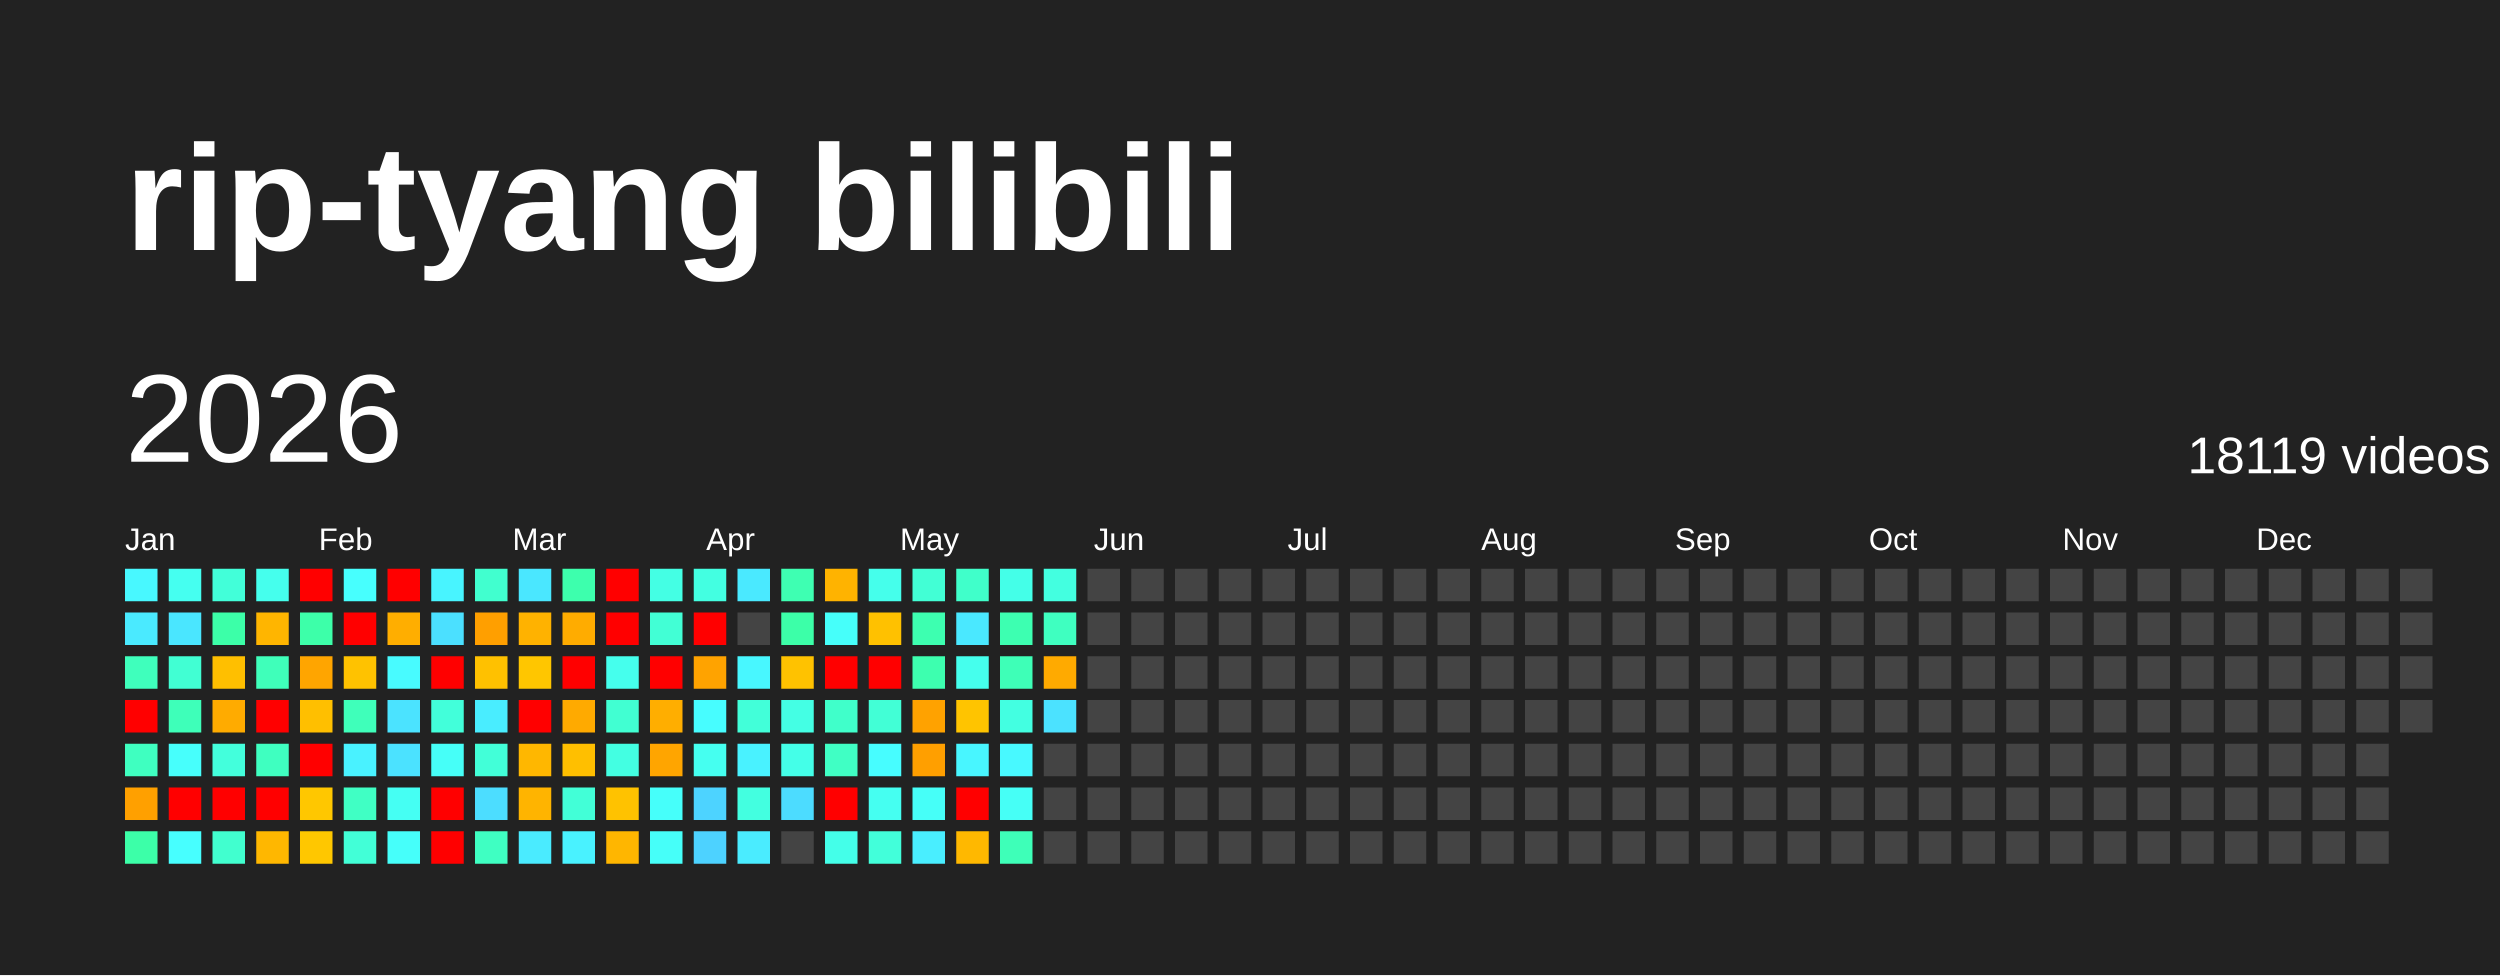
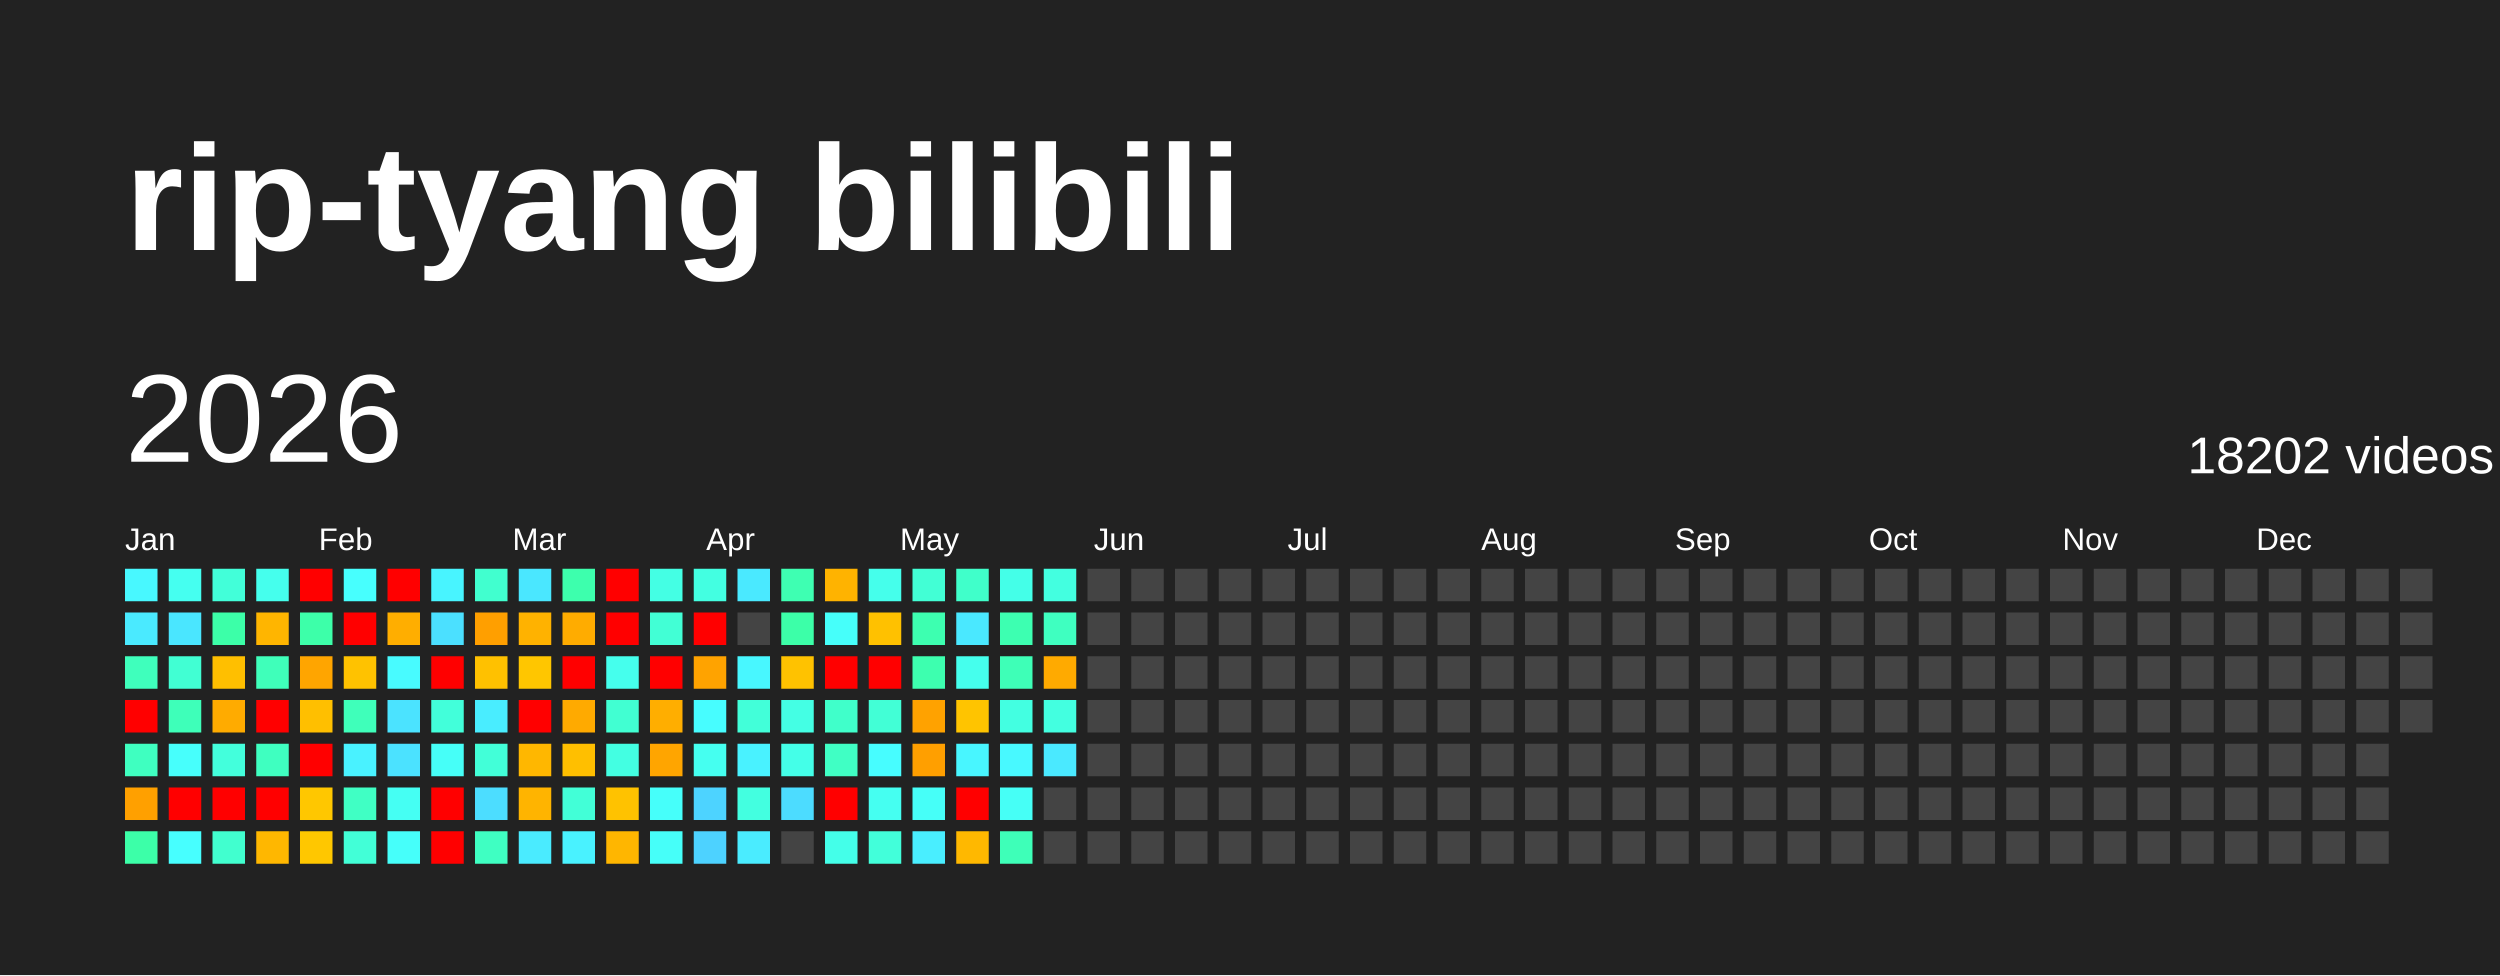
<svg xmlns="http://www.w3.org/2000/svg" baseProfile="full" height="78mm" version="1.1" viewBox="0,0,200,78" width="200mm">
  <defs />
  <rect fill="#222222" height="78" width="200" x="0" y="0" />
  <text fill="#FFFFFF" style="font-size:12px; font-family:Arial; font-weight:bold;" x="10" y="20">rip-tyang bilibili</text>
  <text dominant-baseline="hanging" fill="#FFFFFF" style="font-size:10.0px; font-family:Arial;" x="10" y="30">2026</text>
-   <text dominant-baseline="hanging" fill="#FFFFFF" style="font-size:4.125px; font-family:Arial;" x="175" y="35">18119 videos</text>
+   <text dominant-baseline="hanging" fill="#FFFFFF" style="font-size:4.125px; font-family:Arial;" x="175" y="35">18202 videos</text>
  <text fill="#FFFFFF" style="font-size:2.5px; font-family:Arial" x="10.0" y="44">Jan</text>
  <text fill="#FFFFFF" style="font-size:2.5px; font-family:Arial" x="25.5" y="44">Feb</text>
  <text fill="#FFFFFF" style="font-size:2.5px; font-family:Arial" x="41.0" y="44">Mar</text>
  <text fill="#FFFFFF" style="font-size:2.5px; font-family:Arial" x="56.5" y="44">Apr</text>
  <text fill="#FFFFFF" style="font-size:2.5px; font-family:Arial" x="72.0" y="44">May</text>
  <text fill="#FFFFFF" style="font-size:2.5px; font-family:Arial" x="87.5" y="44">Jun</text>
  <text fill="#FFFFFF" style="font-size:2.5px; font-family:Arial" x="103.0" y="44">Jul</text>
  <text fill="#FFFFFF" style="font-size:2.5px; font-family:Arial" x="118.5" y="44">Aug</text>
  <text fill="#FFFFFF" style="font-size:2.5px; font-family:Arial" x="134.0" y="44">Sep</text>
  <text fill="#FFFFFF" style="font-size:2.5px; font-family:Arial" x="149.5" y="44">Oct</text>
  <text fill="#FFFFFF" style="font-size:2.5px; font-family:Arial" x="165.0" y="44">Nov</text>
  <text fill="#FFFFFF" style="font-size:2.5px; font-family:Arial" x="180.5" y="44">Dec</text>
  <rect fill="#48f8ff" height="2.6" width="2.6" x="10.0" y="45.5" />
  <rect fill="#4aeaff" height="2.6" width="2.6" x="10.0" y="49.0" />
  <rect fill="#3fffbc" height="2.6" width="2.6" x="10.0" y="52.5" />
  <rect fill="red" height="2.6" width="2.6" x="10.0" y="56.0" />
  <rect fill="#3fffc0" height="2.6" width="2.6" x="10.0" y="59.5" />
  <rect fill="#ffa000" height="2.6" width="2.6" x="10.0" y="63.0" />
  <rect fill="#3cffa8" height="2.6" width="2.6" x="10.0" y="66.5" />
  <rect fill="#45fff0" height="2.6" width="2.6" x="13.5" y="45.5" />
  <rect fill="#4ae6ff" height="2.6" width="2.6" x="13.5" y="49.0" />
  <rect fill="#41ffd3" height="2.6" width="2.6" x="13.5" y="52.5" />
  <rect fill="#3effb9" height="2.6" width="2.6" x="13.5" y="56.0" />
  <rect fill="#47fffc" height="2.6" width="2.6" x="13.5" y="59.5" />
  <rect fill="red" height="2.6" width="2.6" x="13.5" y="63.0" />
  <rect fill="#47ffff" height="2.6" width="2.6" x="13.5" y="66.5" />
  <rect fill="#42ffd9" height="2.6" width="2.6" x="17.0" y="45.5" />
  <rect fill="#3cffa8" height="2.6" width="2.6" x="17.0" y="49.0" />
  <rect fill="#ffbf00" height="2.6" width="2.6" x="17.0" y="52.5" />
  <rect fill="#ffab00" height="2.6" width="2.6" x="17.0" y="56.0" />
  <rect fill="#43ffdc" height="2.6" width="2.6" x="17.0" y="59.5" />
  <rect fill="red" height="2.6" width="2.6" x="17.0" y="63.0" />
  <rect fill="#41ffcf" height="2.6" width="2.6" x="17.0" y="66.5" />
  <rect fill="#45ffed" height="2.6" width="2.6" x="20.5" y="45.5" />
  <rect fill="#ffb500" height="2.6" width="2.6" x="20.5" y="49.0" />
  <rect fill="#3fffba" height="2.6" width="2.6" x="20.5" y="52.5" />
  <rect fill="red" height="2.6" width="2.6" x="20.5" y="56.0" />
  <rect fill="#3fffc0" height="2.6" width="2.6" x="20.5" y="59.5" />
  <rect fill="red" height="2.6" width="2.6" x="20.5" y="63.0" />
  <rect fill="#ffb700" height="2.6" width="2.6" x="20.5" y="66.5" />
  <rect fill="red" height="2.6" width="2.6" x="24.0" y="45.5" />
  <rect fill="#3dffa9" height="2.6" width="2.6" x="24.0" y="49.0" />
  <rect fill="#ffa500" height="2.6" width="2.6" x="24.0" y="52.5" />
  <rect fill="#ffbf00" height="2.6" width="2.6" x="24.0" y="56.0" />
  <rect fill="red" height="2.6" width="2.6" x="24.0" y="59.5" />
  <rect fill="#ffc700" height="2.6" width="2.6" x="24.0" y="63.0" />
  <rect fill="#ffc700" height="2.6" width="2.6" x="24.0" y="66.5" />
  <rect fill="#47fffe" height="2.6" width="2.6" x="27.5" y="45.5" />
  <rect fill="red" height="2.6" width="2.6" x="27.5" y="49.0" />
  <rect fill="#ffc200" height="2.6" width="2.6" x="27.5" y="52.5" />
  <rect fill="#3fffba" height="2.6" width="2.6" x="27.5" y="56.0" />
  <rect fill="#49f2ff" height="2.6" width="2.6" x="27.5" y="59.5" />
  <rect fill="#40ffc4" height="2.6" width="2.6" x="27.5" y="63.0" />
  <rect fill="#42ffd7" height="2.6" width="2.6" x="27.5" y="66.5" />
  <rect fill="red" height="2.6" width="2.6" x="31.0" y="45.5" />
  <rect fill="#ffae00" height="2.6" width="2.6" x="31.0" y="49.0" />
  <rect fill="#48fbff" height="2.6" width="2.6" x="31.0" y="52.5" />
  <rect fill="#4be3ff" height="2.6" width="2.6" x="31.0" y="56.0" />
  <rect fill="#4be2ff" height="2.6" width="2.6" x="31.0" y="59.5" />
  <rect fill="#45fff3" height="2.6" width="2.6" x="31.0" y="63.0" />
  <rect fill="#46fffa" height="2.6" width="2.6" x="31.0" y="66.5" />
  <rect fill="#48f4ff" height="2.6" width="2.6" x="34.5" y="45.5" />
  <rect fill="#4be0ff" height="2.6" width="2.6" x="34.5" y="49.0" />
  <rect fill="red" height="2.6" width="2.6" x="34.5" y="52.5" />
  <rect fill="#42ffda" height="2.6" width="2.6" x="34.5" y="56.0" />
  <rect fill="#46fff8" height="2.6" width="2.6" x="34.5" y="59.5" />
  <rect fill="red" height="2.6" width="2.6" x="34.5" y="63.0" />
  <rect fill="red" height="2.6" width="2.6" x="34.5" y="66.5" />
  <rect fill="#41ffcf" height="2.6" width="2.6" x="38.0" y="45.5" />
  <rect fill="#ff9f00" height="2.6" width="2.6" x="38.0" y="49.0" />
  <rect fill="#ffc100" height="2.6" width="2.6" x="38.0" y="52.5" />
  <rect fill="#49edff" height="2.6" width="2.6" x="38.0" y="56.0" />
  <rect fill="#42ffd8" height="2.6" width="2.6" x="38.0" y="59.5" />
  <rect fill="#4cddff" height="2.6" width="2.6" x="38.0" y="63.0" />
  <rect fill="#3fffc2" height="2.6" width="2.6" x="38.0" y="66.5" />
  <rect fill="#4ae7ff" height="2.6" width="2.6" x="41.5" y="45.5" />
  <rect fill="#ffb200" height="2.6" width="2.6" x="41.5" y="49.0" />
  <rect fill="#ffc600" height="2.6" width="2.6" x="41.5" y="52.5" />
  <rect fill="red" height="2.6" width="2.6" x="41.5" y="56.0" />
  <rect fill="#ffb700" height="2.6" width="2.6" x="41.5" y="59.5" />
  <rect fill="#ffb400" height="2.6" width="2.6" x="41.5" y="63.0" />
  <rect fill="#4aebff" height="2.6" width="2.6" x="41.5" y="66.5" />
  <rect fill="#3dffad" height="2.6" width="2.6" x="45.0" y="45.5" />
  <rect fill="#ffac00" height="2.6" width="2.6" x="45.0" y="49.0" />
  <rect fill="red" height="2.6" width="2.6" x="45.0" y="52.5" />
  <rect fill="#ffaa00" height="2.6" width="2.6" x="45.0" y="56.0" />
  <rect fill="#ffbf00" height="2.6" width="2.6" x="45.0" y="59.5" />
  <rect fill="#42ffd7" height="2.6" width="2.6" x="45.0" y="63.0" />
  <rect fill="#49f2ff" height="2.6" width="2.6" x="45.0" y="66.5" />
  <rect fill="red" height="2.6" width="2.6" x="48.5" y="45.5" />
  <rect fill="red" height="2.6" width="2.6" x="48.5" y="49.0" />
  <rect fill="#45ffed" height="2.6" width="2.6" x="48.5" y="52.5" />
  <rect fill="#41ffd2" height="2.6" width="2.6" x="48.5" y="56.0" />
  <rect fill="#43ffe2" height="2.6" width="2.6" x="48.5" y="59.5" />
  <rect fill="#ffc200" height="2.6" width="2.6" x="48.5" y="63.0" />
  <rect fill="#ffb600" height="2.6" width="2.6" x="48.5" y="66.5" />
  <rect fill="#44ffe4" height="2.6" width="2.6" x="52.0" y="45.5" />
  <rect fill="#42ffd5" height="2.6" width="2.6" x="52.0" y="49.0" />
  <rect fill="red" height="2.6" width="2.6" x="52.0" y="52.5" />
  <rect fill="#ffae00" height="2.6" width="2.6" x="52.0" y="56.0" />
  <rect fill="#ffa500" height="2.6" width="2.6" x="52.0" y="59.5" />
  <rect fill="#46fffa" height="2.6" width="2.6" x="52.0" y="63.0" />
  <rect fill="#46fff9" height="2.6" width="2.6" x="52.0" y="66.5" />
  <rect fill="#43ffe1" height="2.6" width="2.6" x="55.5" y="45.5" />
  <rect fill="red" height="2.6" width="2.6" x="55.5" y="49.0" />
  <rect fill="#ffa300" height="2.6" width="2.6" x="55.5" y="52.5" />
  <rect fill="#47fdff" height="2.6" width="2.6" x="55.5" y="56.0" />
  <rect fill="#45fff0" height="2.6" width="2.6" x="55.5" y="59.5" />
  <rect fill="#4dd3ff" height="2.6" width="2.6" x="55.5" y="63.0" />
  <rect fill="#4dd2ff" height="2.6" width="2.6" x="55.5" y="66.5" />
  <rect fill="#4ae9ff" height="2.6" width="2.6" x="59.0" y="45.5" />
  <rect fill="#444444" height="2.6" width="2.6" x="59.0" y="49.0" />
  <rect fill="#48f7ff" height="2.6" width="2.6" x="59.0" y="52.5" />
  <rect fill="#42ffd9" height="2.6" width="2.6" x="59.0" y="56.0" />
  <rect fill="#49f2ff" height="2.6" width="2.6" x="59.0" y="59.5" />
  <rect fill="#43ffe0" height="2.6" width="2.6" x="59.0" y="63.0" />
  <rect fill="#4aecff" height="2.6" width="2.6" x="59.0" y="66.5" />
  <rect fill="#3effb2" height="2.6" width="2.6" x="62.5" y="45.5" />
  <rect fill="#3cffa8" height="2.6" width="2.6" x="62.5" y="49.0" />
  <rect fill="#ffc200" height="2.6" width="2.6" x="62.5" y="52.5" />
  <rect fill="#44ffe4" height="2.6" width="2.6" x="62.5" y="56.0" />
  <rect fill="#44ffe8" height="2.6" width="2.6" x="62.5" y="59.5" />
  <rect fill="#4cdcff" height="2.6" width="2.6" x="62.5" y="63.0" />
  <rect fill="#444444" height="2.6" width="2.6" x="62.5" y="66.5" />
  <rect fill="#ffb300" height="2.6" width="2.6" x="66.0" y="45.5" />
  <rect fill="#46fffa" height="2.6" width="2.6" x="66.0" y="49.0" />
  <rect fill="red" height="2.6" width="2.6" x="66.0" y="52.5" />
  <rect fill="#40ffca" height="2.6" width="2.6" x="66.0" y="56.0" />
  <rect fill="#40ffc4" height="2.6" width="2.6" x="66.0" y="59.5" />
  <rect fill="red" height="2.6" width="2.6" x="66.0" y="63.0" />
  <rect fill="#44ffe9" height="2.6" width="2.6" x="66.0" y="66.5" />
  <rect fill="#45ffeb" height="2.6" width="2.6" x="69.5" y="45.5" />
  <rect fill="#ffc100" height="2.6" width="2.6" x="69.5" y="49.0" />
  <rect fill="red" height="2.6" width="2.6" x="69.5" y="52.5" />
  <rect fill="#42ffd6" height="2.6" width="2.6" x="69.5" y="56.0" />
  <rect fill="#47fdff" height="2.6" width="2.6" x="69.5" y="59.5" />
  <rect fill="#45fff1" height="2.6" width="2.6" x="69.5" y="63.0" />
  <rect fill="#42ffda" height="2.6" width="2.6" x="69.5" y="66.5" />
  <rect fill="#42ffd5" height="2.6" width="2.6" x="73.0" y="45.5" />
  <rect fill="#3dffb0" height="2.6" width="2.6" x="73.0" y="49.0" />
  <rect fill="#3dffaf" height="2.6" width="2.6" x="73.0" y="52.5" />
  <rect fill="#ffa200" height="2.6" width="2.6" x="73.0" y="56.0" />
  <rect fill="#ff9f00" height="2.6" width="2.6" x="73.0" y="59.5" />
  <rect fill="#46fff8" height="2.6" width="2.6" x="73.0" y="63.0" />
  <rect fill="#49eeff" height="2.6" width="2.6" x="73.0" y="66.5" />
  <rect fill="#40ffca" height="2.6" width="2.6" x="76.5" y="45.5" />
  <rect fill="#4ae8ff" height="2.6" width="2.6" x="76.5" y="49.0" />
  <rect fill="#45ffed" height="2.6" width="2.6" x="76.5" y="52.5" />
  <rect fill="#ffc400" height="2.6" width="2.6" x="76.5" y="56.0" />
  <rect fill="#48f6ff" height="2.6" width="2.6" x="76.5" y="59.5" />
  <rect fill="red" height="2.6" width="2.6" x="76.5" y="63.0" />
  <rect fill="#ffb800" height="2.6" width="2.6" x="76.5" y="66.5" />
  <rect fill="#44ffe8" height="2.6" width="2.6" x="80.0" y="45.5" />
  <rect fill="#3dffb1" height="2.6" width="2.6" x="80.0" y="49.0" />
  <rect fill="#3effb7" height="2.6" width="2.6" x="80.0" y="52.5" />
  <rect fill="#43ffe1" height="2.6" width="2.6" x="80.0" y="56.0" />
  <rect fill="#48f9ff" height="2.6" width="2.6" x="80.0" y="59.5" />
  <rect fill="#46fff6" height="2.6" width="2.6" x="80.0" y="63.0" />
  <rect fill="#3effb8" height="2.6" width="2.6" x="80.0" y="66.5" />
  <rect fill="#43ffe0" height="2.6" width="2.6" x="83.5" y="45.5" />
  <rect fill="#3fffc0" height="2.6" width="2.6" x="83.5" y="49.0" />
  <rect fill="#ffaa00" height="2.6" width="2.6" x="83.5" y="52.5" />
-   <rect fill="#4be2ff" height="2.6" width="2.6" x="83.5" y="56.0" />
-   <rect fill="#444444" height="2.6" width="2.6" x="83.5" y="59.5" />
+   <rect fill="#43ffe0" height="2.6" width="2.6" x="83.5" y="56.0" />
+   <rect fill="#4ae9ff" height="2.6" width="2.6" x="83.5" y="59.5" />
  <rect fill="#444444" height="2.6" width="2.6" x="83.5" y="63.0" />
  <rect fill="#444444" height="2.6" width="2.6" x="83.5" y="66.5" />
  <rect fill="#444444" height="2.6" width="2.6" x="87.0" y="45.5" />
  <rect fill="#444444" height="2.6" width="2.6" x="87.0" y="49.0" />
  <rect fill="#444444" height="2.6" width="2.6" x="87.0" y="52.5" />
  <rect fill="#444444" height="2.6" width="2.6" x="87.0" y="56.0" />
  <rect fill="#444444" height="2.6" width="2.6" x="87.0" y="59.5" />
  <rect fill="#444444" height="2.6" width="2.6" x="87.0" y="63.0" />
  <rect fill="#444444" height="2.6" width="2.6" x="87.0" y="66.5" />
  <rect fill="#444444" height="2.6" width="2.6" x="90.5" y="45.5" />
  <rect fill="#444444" height="2.6" width="2.6" x="90.5" y="49.0" />
  <rect fill="#444444" height="2.6" width="2.6" x="90.5" y="52.5" />
  <rect fill="#444444" height="2.6" width="2.6" x="90.5" y="56.0" />
  <rect fill="#444444" height="2.6" width="2.6" x="90.5" y="59.5" />
  <rect fill="#444444" height="2.6" width="2.6" x="90.5" y="63.0" />
  <rect fill="#444444" height="2.6" width="2.6" x="90.5" y="66.5" />
  <rect fill="#444444" height="2.6" width="2.6" x="94.0" y="45.5" />
  <rect fill="#444444" height="2.6" width="2.6" x="94.0" y="49.0" />
  <rect fill="#444444" height="2.6" width="2.6" x="94.0" y="52.5" />
  <rect fill="#444444" height="2.6" width="2.6" x="94.0" y="56.0" />
  <rect fill="#444444" height="2.6" width="2.6" x="94.0" y="59.5" />
  <rect fill="#444444" height="2.6" width="2.6" x="94.0" y="63.0" />
  <rect fill="#444444" height="2.6" width="2.6" x="94.0" y="66.5" />
  <rect fill="#444444" height="2.6" width="2.6" x="97.5" y="45.5" />
  <rect fill="#444444" height="2.6" width="2.6" x="97.5" y="49.0" />
  <rect fill="#444444" height="2.6" width="2.6" x="97.5" y="52.5" />
  <rect fill="#444444" height="2.6" width="2.6" x="97.5" y="56.0" />
  <rect fill="#444444" height="2.6" width="2.6" x="97.5" y="59.5" />
  <rect fill="#444444" height="2.6" width="2.6" x="97.5" y="63.0" />
  <rect fill="#444444" height="2.6" width="2.6" x="97.5" y="66.5" />
  <rect fill="#444444" height="2.6" width="2.6" x="101.0" y="45.5" />
  <rect fill="#444444" height="2.6" width="2.6" x="101.0" y="49.0" />
  <rect fill="#444444" height="2.6" width="2.6" x="101.0" y="52.5" />
  <rect fill="#444444" height="2.6" width="2.6" x="101.0" y="56.0" />
  <rect fill="#444444" height="2.6" width="2.6" x="101.0" y="59.5" />
  <rect fill="#444444" height="2.6" width="2.6" x="101.0" y="63.0" />
  <rect fill="#444444" height="2.6" width="2.6" x="101.0" y="66.5" />
  <rect fill="#444444" height="2.6" width="2.6" x="104.5" y="45.5" />
  <rect fill="#444444" height="2.6" width="2.6" x="104.5" y="49.0" />
  <rect fill="#444444" height="2.6" width="2.6" x="104.5" y="52.5" />
  <rect fill="#444444" height="2.6" width="2.6" x="104.5" y="56.0" />
  <rect fill="#444444" height="2.6" width="2.6" x="104.5" y="59.5" />
  <rect fill="#444444" height="2.6" width="2.6" x="104.5" y="63.0" />
  <rect fill="#444444" height="2.6" width="2.6" x="104.5" y="66.5" />
  <rect fill="#444444" height="2.6" width="2.6" x="108.0" y="45.5" />
  <rect fill="#444444" height="2.6" width="2.6" x="108.0" y="49.0" />
  <rect fill="#444444" height="2.6" width="2.6" x="108.0" y="52.5" />
  <rect fill="#444444" height="2.6" width="2.6" x="108.0" y="56.0" />
  <rect fill="#444444" height="2.6" width="2.6" x="108.0" y="59.5" />
  <rect fill="#444444" height="2.6" width="2.6" x="108.0" y="63.0" />
  <rect fill="#444444" height="2.6" width="2.6" x="108.0" y="66.5" />
  <rect fill="#444444" height="2.6" width="2.6" x="111.5" y="45.5" />
  <rect fill="#444444" height="2.6" width="2.6" x="111.5" y="49.0" />
  <rect fill="#444444" height="2.6" width="2.6" x="111.5" y="52.5" />
  <rect fill="#444444" height="2.6" width="2.6" x="111.5" y="56.0" />
  <rect fill="#444444" height="2.6" width="2.6" x="111.5" y="59.5" />
  <rect fill="#444444" height="2.6" width="2.6" x="111.5" y="63.0" />
  <rect fill="#444444" height="2.6" width="2.6" x="111.5" y="66.5" />
  <rect fill="#444444" height="2.6" width="2.6" x="115.0" y="45.5" />
  <rect fill="#444444" height="2.6" width="2.6" x="115.0" y="49.0" />
  <rect fill="#444444" height="2.6" width="2.6" x="115.0" y="52.5" />
  <rect fill="#444444" height="2.6" width="2.6" x="115.0" y="56.0" />
  <rect fill="#444444" height="2.6" width="2.6" x="115.0" y="59.5" />
  <rect fill="#444444" height="2.6" width="2.6" x="115.0" y="63.0" />
  <rect fill="#444444" height="2.6" width="2.6" x="115.0" y="66.5" />
  <rect fill="#444444" height="2.6" width="2.6" x="118.5" y="45.5" />
  <rect fill="#444444" height="2.6" width="2.6" x="118.5" y="49.0" />
  <rect fill="#444444" height="2.6" width="2.6" x="118.5" y="52.5" />
  <rect fill="#444444" height="2.6" width="2.6" x="118.5" y="56.0" />
  <rect fill="#444444" height="2.6" width="2.6" x="118.5" y="59.5" />
  <rect fill="#444444" height="2.6" width="2.6" x="118.5" y="63.0" />
  <rect fill="#444444" height="2.6" width="2.6" x="118.5" y="66.5" />
  <rect fill="#444444" height="2.6" width="2.6" x="122.0" y="45.5" />
  <rect fill="#444444" height="2.6" width="2.6" x="122.0" y="49.0" />
  <rect fill="#444444" height="2.6" width="2.6" x="122.0" y="52.5" />
  <rect fill="#444444" height="2.6" width="2.6" x="122.0" y="56.0" />
  <rect fill="#444444" height="2.6" width="2.6" x="122.0" y="59.5" />
  <rect fill="#444444" height="2.6" width="2.6" x="122.0" y="63.0" />
  <rect fill="#444444" height="2.6" width="2.6" x="122.0" y="66.5" />
  <rect fill="#444444" height="2.6" width="2.6" x="125.5" y="45.5" />
  <rect fill="#444444" height="2.6" width="2.6" x="125.5" y="49.0" />
  <rect fill="#444444" height="2.6" width="2.6" x="125.5" y="52.5" />
  <rect fill="#444444" height="2.6" width="2.6" x="125.5" y="56.0" />
  <rect fill="#444444" height="2.6" width="2.6" x="125.5" y="59.5" />
  <rect fill="#444444" height="2.6" width="2.6" x="125.5" y="63.0" />
  <rect fill="#444444" height="2.6" width="2.6" x="125.5" y="66.5" />
  <rect fill="#444444" height="2.6" width="2.6" x="129.0" y="45.5" />
  <rect fill="#444444" height="2.6" width="2.6" x="129.0" y="49.0" />
  <rect fill="#444444" height="2.6" width="2.6" x="129.0" y="52.5" />
  <rect fill="#444444" height="2.6" width="2.6" x="129.0" y="56.0" />
  <rect fill="#444444" height="2.6" width="2.6" x="129.0" y="59.5" />
  <rect fill="#444444" height="2.6" width="2.6" x="129.0" y="63.0" />
  <rect fill="#444444" height="2.6" width="2.6" x="129.0" y="66.5" />
  <rect fill="#444444" height="2.6" width="2.6" x="132.5" y="45.5" />
  <rect fill="#444444" height="2.6" width="2.6" x="132.5" y="49.0" />
  <rect fill="#444444" height="2.6" width="2.6" x="132.5" y="52.5" />
  <rect fill="#444444" height="2.6" width="2.6" x="132.5" y="56.0" />
  <rect fill="#444444" height="2.6" width="2.6" x="132.5" y="59.5" />
  <rect fill="#444444" height="2.6" width="2.6" x="132.5" y="63.0" />
  <rect fill="#444444" height="2.6" width="2.6" x="132.5" y="66.5" />
  <rect fill="#444444" height="2.6" width="2.6" x="136.0" y="45.5" />
  <rect fill="#444444" height="2.6" width="2.6" x="136.0" y="49.0" />
  <rect fill="#444444" height="2.6" width="2.6" x="136.0" y="52.5" />
  <rect fill="#444444" height="2.6" width="2.6" x="136.0" y="56.0" />
  <rect fill="#444444" height="2.6" width="2.6" x="136.0" y="59.5" />
  <rect fill="#444444" height="2.6" width="2.6" x="136.0" y="63.0" />
  <rect fill="#444444" height="2.6" width="2.6" x="136.0" y="66.5" />
  <rect fill="#444444" height="2.6" width="2.6" x="139.5" y="45.5" />
  <rect fill="#444444" height="2.6" width="2.6" x="139.5" y="49.0" />
  <rect fill="#444444" height="2.6" width="2.6" x="139.5" y="52.5" />
  <rect fill="#444444" height="2.6" width="2.6" x="139.5" y="56.0" />
  <rect fill="#444444" height="2.6" width="2.6" x="139.5" y="59.5" />
  <rect fill="#444444" height="2.6" width="2.6" x="139.5" y="63.0" />
  <rect fill="#444444" height="2.6" width="2.6" x="139.5" y="66.5" />
  <rect fill="#444444" height="2.6" width="2.6" x="143.0" y="45.5" />
  <rect fill="#444444" height="2.6" width="2.6" x="143.0" y="49.0" />
  <rect fill="#444444" height="2.6" width="2.6" x="143.0" y="52.5" />
  <rect fill="#444444" height="2.6" width="2.6" x="143.0" y="56.0" />
  <rect fill="#444444" height="2.6" width="2.6" x="143.0" y="59.5" />
  <rect fill="#444444" height="2.6" width="2.6" x="143.0" y="63.0" />
  <rect fill="#444444" height="2.6" width="2.6" x="143.0" y="66.5" />
  <rect fill="#444444" height="2.6" width="2.6" x="146.5" y="45.5" />
  <rect fill="#444444" height="2.6" width="2.6" x="146.5" y="49.0" />
  <rect fill="#444444" height="2.6" width="2.6" x="146.5" y="52.5" />
  <rect fill="#444444" height="2.6" width="2.6" x="146.5" y="56.0" />
  <rect fill="#444444" height="2.6" width="2.6" x="146.5" y="59.5" />
  <rect fill="#444444" height="2.6" width="2.6" x="146.5" y="63.0" />
  <rect fill="#444444" height="2.6" width="2.6" x="146.5" y="66.5" />
  <rect fill="#444444" height="2.6" width="2.6" x="150.0" y="45.5" />
  <rect fill="#444444" height="2.6" width="2.6" x="150.0" y="49.0" />
  <rect fill="#444444" height="2.6" width="2.6" x="150.0" y="52.5" />
  <rect fill="#444444" height="2.6" width="2.6" x="150.0" y="56.0" />
  <rect fill="#444444" height="2.6" width="2.6" x="150.0" y="59.5" />
  <rect fill="#444444" height="2.6" width="2.6" x="150.0" y="63.0" />
  <rect fill="#444444" height="2.6" width="2.6" x="150.0" y="66.5" />
  <rect fill="#444444" height="2.6" width="2.6" x="153.5" y="45.5" />
  <rect fill="#444444" height="2.6" width="2.6" x="153.5" y="49.0" />
  <rect fill="#444444" height="2.6" width="2.6" x="153.5" y="52.5" />
  <rect fill="#444444" height="2.6" width="2.6" x="153.5" y="56.0" />
  <rect fill="#444444" height="2.6" width="2.6" x="153.5" y="59.5" />
  <rect fill="#444444" height="2.6" width="2.6" x="153.5" y="63.0" />
  <rect fill="#444444" height="2.6" width="2.6" x="153.5" y="66.5" />
  <rect fill="#444444" height="2.6" width="2.6" x="157.0" y="45.5" />
  <rect fill="#444444" height="2.6" width="2.6" x="157.0" y="49.0" />
  <rect fill="#444444" height="2.6" width="2.6" x="157.0" y="52.5" />
  <rect fill="#444444" height="2.6" width="2.6" x="157.0" y="56.0" />
  <rect fill="#444444" height="2.6" width="2.6" x="157.0" y="59.5" />
  <rect fill="#444444" height="2.6" width="2.6" x="157.0" y="63.0" />
  <rect fill="#444444" height="2.6" width="2.6" x="157.0" y="66.5" />
  <rect fill="#444444" height="2.6" width="2.6" x="160.5" y="45.5" />
  <rect fill="#444444" height="2.6" width="2.6" x="160.5" y="49.0" />
  <rect fill="#444444" height="2.6" width="2.6" x="160.5" y="52.5" />
  <rect fill="#444444" height="2.6" width="2.6" x="160.5" y="56.0" />
  <rect fill="#444444" height="2.6" width="2.6" x="160.5" y="59.5" />
  <rect fill="#444444" height="2.6" width="2.6" x="160.5" y="63.0" />
  <rect fill="#444444" height="2.6" width="2.6" x="160.5" y="66.5" />
  <rect fill="#444444" height="2.6" width="2.6" x="164.0" y="45.5" />
  <rect fill="#444444" height="2.6" width="2.6" x="164.0" y="49.0" />
  <rect fill="#444444" height="2.6" width="2.6" x="164.0" y="52.5" />
  <rect fill="#444444" height="2.6" width="2.6" x="164.0" y="56.0" />
  <rect fill="#444444" height="2.6" width="2.6" x="164.0" y="59.5" />
  <rect fill="#444444" height="2.6" width="2.6" x="164.0" y="63.0" />
  <rect fill="#444444" height="2.6" width="2.6" x="164.0" y="66.5" />
  <rect fill="#444444" height="2.6" width="2.6" x="167.5" y="45.5" />
  <rect fill="#444444" height="2.6" width="2.6" x="167.5" y="49.0" />
  <rect fill="#444444" height="2.6" width="2.6" x="167.5" y="52.5" />
  <rect fill="#444444" height="2.6" width="2.6" x="167.5" y="56.0" />
  <rect fill="#444444" height="2.6" width="2.6" x="167.5" y="59.5" />
  <rect fill="#444444" height="2.6" width="2.6" x="167.5" y="63.0" />
  <rect fill="#444444" height="2.6" width="2.6" x="167.5" y="66.5" />
  <rect fill="#444444" height="2.6" width="2.6" x="171.0" y="45.5" />
  <rect fill="#444444" height="2.6" width="2.6" x="171.0" y="49.0" />
  <rect fill="#444444" height="2.6" width="2.6" x="171.0" y="52.5" />
  <rect fill="#444444" height="2.6" width="2.6" x="171.0" y="56.0" />
  <rect fill="#444444" height="2.6" width="2.6" x="171.0" y="59.5" />
  <rect fill="#444444" height="2.6" width="2.6" x="171.0" y="63.0" />
  <rect fill="#444444" height="2.6" width="2.6" x="171.0" y="66.5" />
  <rect fill="#444444" height="2.6" width="2.6" x="174.5" y="45.5" />
  <rect fill="#444444" height="2.6" width="2.6" x="174.5" y="49.0" />
  <rect fill="#444444" height="2.6" width="2.6" x="174.5" y="52.5" />
  <rect fill="#444444" height="2.6" width="2.6" x="174.5" y="56.0" />
  <rect fill="#444444" height="2.6" width="2.6" x="174.5" y="59.5" />
  <rect fill="#444444" height="2.6" width="2.6" x="174.5" y="63.0" />
  <rect fill="#444444" height="2.6" width="2.6" x="174.5" y="66.5" />
  <rect fill="#444444" height="2.6" width="2.6" x="178.0" y="45.5" />
  <rect fill="#444444" height="2.6" width="2.6" x="178.0" y="49.0" />
  <rect fill="#444444" height="2.6" width="2.6" x="178.0" y="52.5" />
  <rect fill="#444444" height="2.6" width="2.6" x="178.0" y="56.0" />
  <rect fill="#444444" height="2.6" width="2.6" x="178.0" y="59.5" />
  <rect fill="#444444" height="2.6" width="2.6" x="178.0" y="63.0" />
  <rect fill="#444444" height="2.6" width="2.6" x="178.0" y="66.5" />
  <rect fill="#444444" height="2.6" width="2.6" x="181.5" y="45.5" />
  <rect fill="#444444" height="2.6" width="2.6" x="181.5" y="49.0" />
  <rect fill="#444444" height="2.6" width="2.6" x="181.5" y="52.5" />
  <rect fill="#444444" height="2.6" width="2.6" x="181.5" y="56.0" />
  <rect fill="#444444" height="2.6" width="2.6" x="181.5" y="59.5" />
  <rect fill="#444444" height="2.6" width="2.6" x="181.5" y="63.0" />
  <rect fill="#444444" height="2.6" width="2.6" x="181.5" y="66.5" />
  <rect fill="#444444" height="2.6" width="2.6" x="185.0" y="45.5" />
  <rect fill="#444444" height="2.6" width="2.6" x="185.0" y="49.0" />
  <rect fill="#444444" height="2.6" width="2.6" x="185.0" y="52.5" />
  <rect fill="#444444" height="2.6" width="2.6" x="185.0" y="56.0" />
  <rect fill="#444444" height="2.6" width="2.6" x="185.0" y="59.5" />
  <rect fill="#444444" height="2.6" width="2.6" x="185.0" y="63.0" />
  <rect fill="#444444" height="2.6" width="2.6" x="185.0" y="66.5" />
  <rect fill="#444444" height="2.6" width="2.6" x="188.5" y="45.5" />
  <rect fill="#444444" height="2.6" width="2.6" x="188.5" y="49.0" />
  <rect fill="#444444" height="2.6" width="2.6" x="188.5" y="52.5" />
  <rect fill="#444444" height="2.6" width="2.6" x="188.5" y="56.0" />
  <rect fill="#444444" height="2.6" width="2.6" x="188.5" y="59.5" />
  <rect fill="#444444" height="2.6" width="2.6" x="188.5" y="63.0" />
  <rect fill="#444444" height="2.6" width="2.6" x="188.5" y="66.5" />
  <rect fill="#444444" height="2.6" width="2.6" x="192.0" y="45.5" />
  <rect fill="#444444" height="2.6" width="2.6" x="192.0" y="49.0" />
  <rect fill="#444444" height="2.6" width="2.6" x="192.0" y="52.5" />
  <rect fill="#444444" height="2.6" width="2.6" x="192.0" y="56.0" />
</svg>
